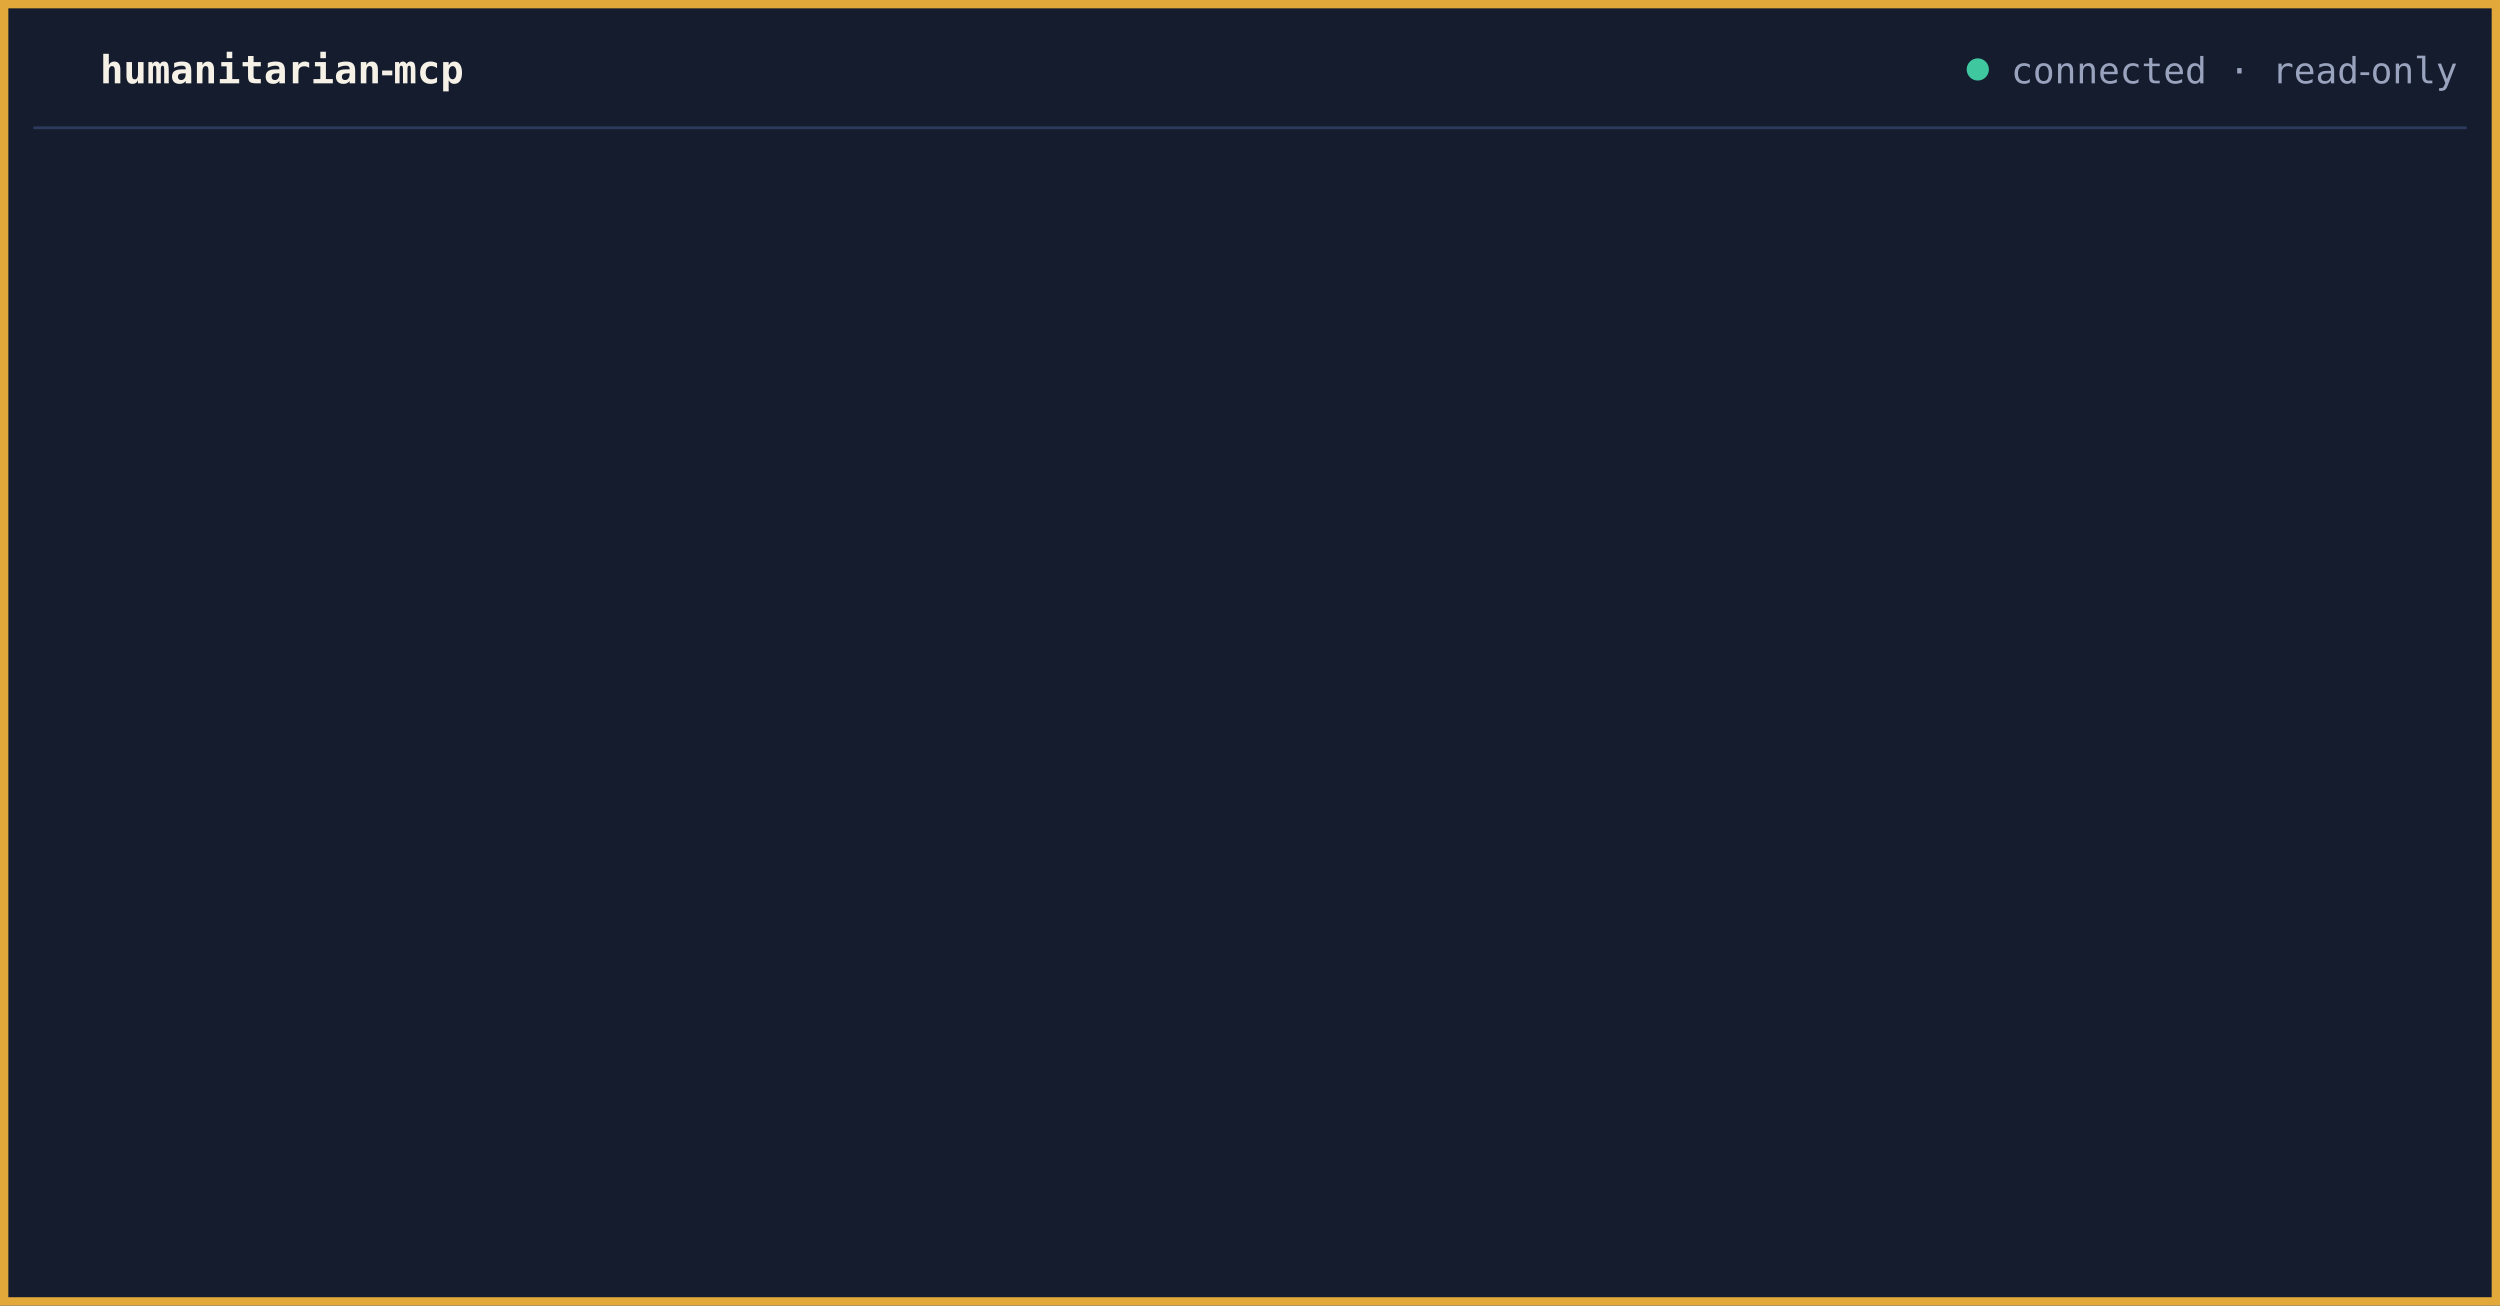
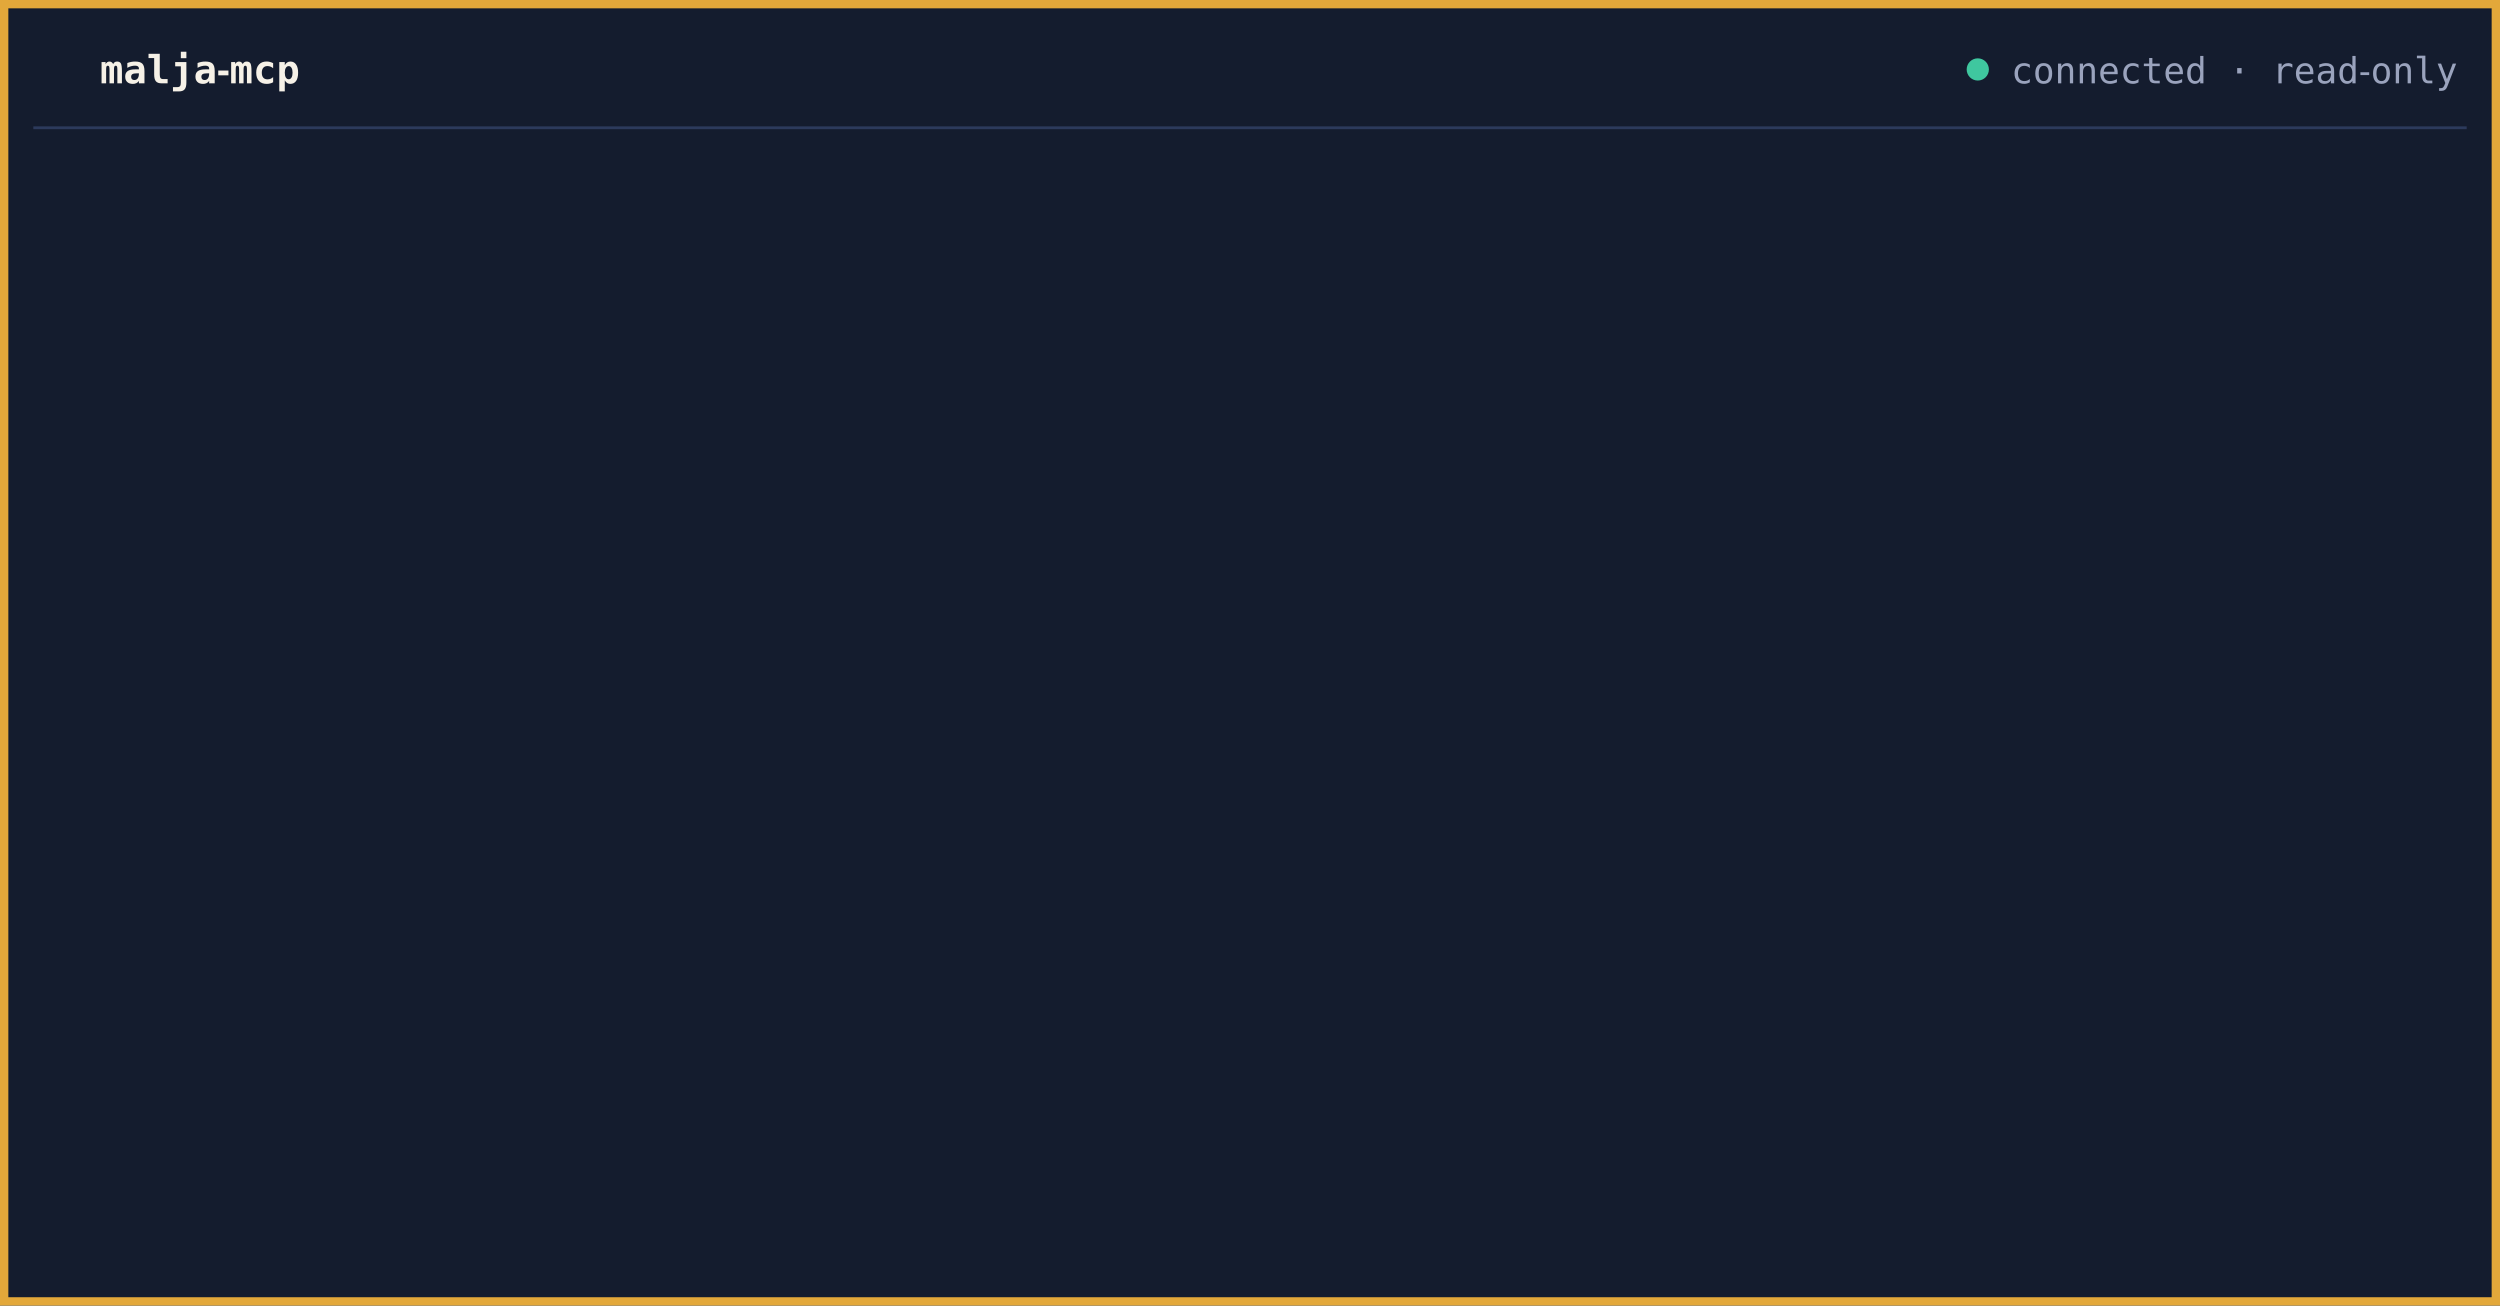
<svg xmlns="http://www.w3.org/2000/svg" viewBox="0 0 900 470" font-family="'IBM Plex Mono','SF Mono',Menlo,Consolas,'Noto Sans Arabic',monospace" role="img" aria-label="Animated terminal demo: per-capita refugee rankings, Arabic country resolution, citation-ready exports">
  <rect x="0" y="0" width="900" height="470" fill="#141c2e" />
  <rect x="1.5" y="1.5" width="897" height="467" fill="none" stroke="#e3a83a" stroke-width="3" />
-   <text x="36" y="30" font-size="14" font-weight="bold" fill="#f6f1e7">humanitarian-mcp</text>
+   <text x="36" y="30" font-size="14" font-weight="bold" fill="#f6f1e7">malja-mcp</text>
  <circle cx="712" cy="25" r="4" fill="#3fc79f">
    <animate attributeName="opacity" values="1;0.3;1" dur="2.4s" repeatCount="indefinite" />
  </circle>
  <text x="724" y="30" font-size="13" fill="#9aa3bd">connected · read-only</text>
  <line x1="12" y1="46" x2="888" y2="46" stroke="#2c3a5c" stroke-width="1" />
  <defs>
    <clipPath id="type1">
      <rect x="36" y="66" width="0" height="26">
        <animate attributeName="width" values="0;0;560;560" keyTimes="0;0.02;0.15;1" dur="16s" repeatCount="indefinite" />
      </rect>
    </clipPath>
    <clipPath id="type3">
      <rect x="36" y="374" width="0" height="26">
        <animate attributeName="width" values="0;0;450;450" keyTimes="0;0.56;0.67;1" dur="16s" repeatCount="indefinite" />
      </rect>
    </clipPath>
  </defs>
  <g>
    <animate attributeName="opacity" values="1;1;0;0" keyTimes="0;0.94;0.99;1" dur="16s" repeatCount="indefinite" />
    <g clip-path="url(#type1)">
      <text x="36" y="84" font-size="15" fill="#e3a83a">❯ <tspan fill="#f6f1e7">Top refugee-hosting countries — per capita, not absolute.</tspan>
      </text>
    </g>
    <g opacity="0">
      <animate attributeName="opacity" values="0;0;1;1" keyTimes="0;0.17;0.19;1" dur="16s" repeatCount="indefinite" />
      <text x="36" y="116" font-size="13" fill="#9aa3bd">⚙ top_host_countries { normalize_by: "population" }</text>
    </g>
    <g opacity="0">
      <animate attributeName="opacity" values="0;0;1;1" keyTimes="0;0.21;0.23;1" dur="16s" repeatCount="indefinite" />
      <text x="36" y="156" font-size="15" fill="#f6f1e7">Lebanon</text>
      <text x="208" y="156" font-size="15" fill="#f6f1e7" text-anchor="end" font-weight="bold">130.7</text>
      <rect x="226" y="144" height="14" fill="#3fc79f" width="0">
        <animate attributeName="width" values="0;0;340;340" keyTimes="0;0.22;0.27;1" dur="16s" repeatCount="indefinite" />
      </rect>
    </g>
    <g opacity="0">
      <animate attributeName="opacity" values="0;0;1;1" keyTimes="0;0.23;0.25;1" dur="16s" repeatCount="indefinite" />
      <text x="36" y="187" font-size="15" fill="#f6f1e7">Chad</text>
      <text x="208" y="187" font-size="15" fill="#f6f1e7" text-anchor="end" font-weight="bold">63.0</text>
      <rect x="226" y="175" height="14" fill="#3fc79f" width="0">
        <animate attributeName="width" values="0;0;164;164" keyTimes="0;0.24;0.29;1" dur="16s" repeatCount="indefinite" />
      </rect>
    </g>
    <g opacity="0">
      <animate attributeName="opacity" values="0;0;1;1" keyTimes="0;0.25;0.27;1" dur="16s" repeatCount="indefinite" />
      <text x="36" y="218" font-size="15" fill="#f6f1e7">Moldova</text>
      <text x="208" y="218" font-size="15" fill="#f6f1e7" text-anchor="end" font-weight="bold">56.6</text>
      <rect x="226" y="206" height="14" fill="#3fc79f" width="0">
        <animate attributeName="width" values="0;0;147;147" keyTimes="0;0.26;0.31;1" dur="16s" repeatCount="indefinite" />
      </rect>
    </g>
    <g opacity="0">
      <animate attributeName="opacity" values="0;0;1;1" keyTimes="0;0.27;0.29;1" dur="16s" repeatCount="indefinite" />
      <text x="36" y="249" font-size="15" fill="#f6f1e7">Jordan</text>
      <text x="208" y="249" font-size="15" fill="#f6f1e7" text-anchor="end" font-weight="bold">55.7</text>
      <rect x="226" y="237" height="14" fill="#3fc79f" width="0">
        <animate attributeName="width" values="0;0;145;145" keyTimes="0;0.28;0.33;1" dur="16s" repeatCount="indefinite" />
      </rect>
    </g>
    <g opacity="0">
      <animate attributeName="opacity" values="0;0;1;1" keyTimes="0;0.33;0.35;1" dur="16s" repeatCount="indefinite" />
      <text x="36" y="280" font-size="13" fill="#9aa3bd">per 1,000 residents · UNHCR + World Bank · denominator year disclosed on every row</text>
    </g>
    <g opacity="0">
      <animate attributeName="opacity" values="0;0;1;1" keyTimes="0;0.40;0.43;1" dur="16s" repeatCount="indefinite" />
      <text x="36" y="322" font-size="15" fill="#e3a83a">❯ <tspan fill="#f6f1e7">«قارن بين اللاجئين في مصر والأردن»</tspan>
      </text>
    </g>
    <g opacity="0">
      <animate attributeName="opacity" values="0;0;1;1" keyTimes="0;0.47;0.49;1" dur="16s" repeatCount="indefinite" />
      <text x="36" y="352" font-size="13" fill="#3fc79f">✓ مصر → EGY · الأردن → JOR <tspan fill="#9aa3bd">— country names resolve in Arabic &amp; English</tspan>
      </text>
    </g>
    <g clip-path="url(#type3)">
      <text x="36" y="392" font-size="15" fill="#e3a83a">❯ <tspan fill="#f6f1e7">Export as citation-ready CSV with a codebook.</tspan>
      </text>
    </g>
    <g opacity="0">
      <animate attributeName="opacity" values="0;0;1;1" keyTimes="0;0.70;0.72;1" dur="16s" repeatCount="indefinite" />
      <text x="36" y="424" font-size="13" fill="#3fc79f">✓ export_data <tspan fill="#9aa3bd">— manifest attached: arguments · timestamp · version · citation (UNHCR Refugee Data Finder)</tspan>
      </text>
    </g>
  </g>
</svg>
